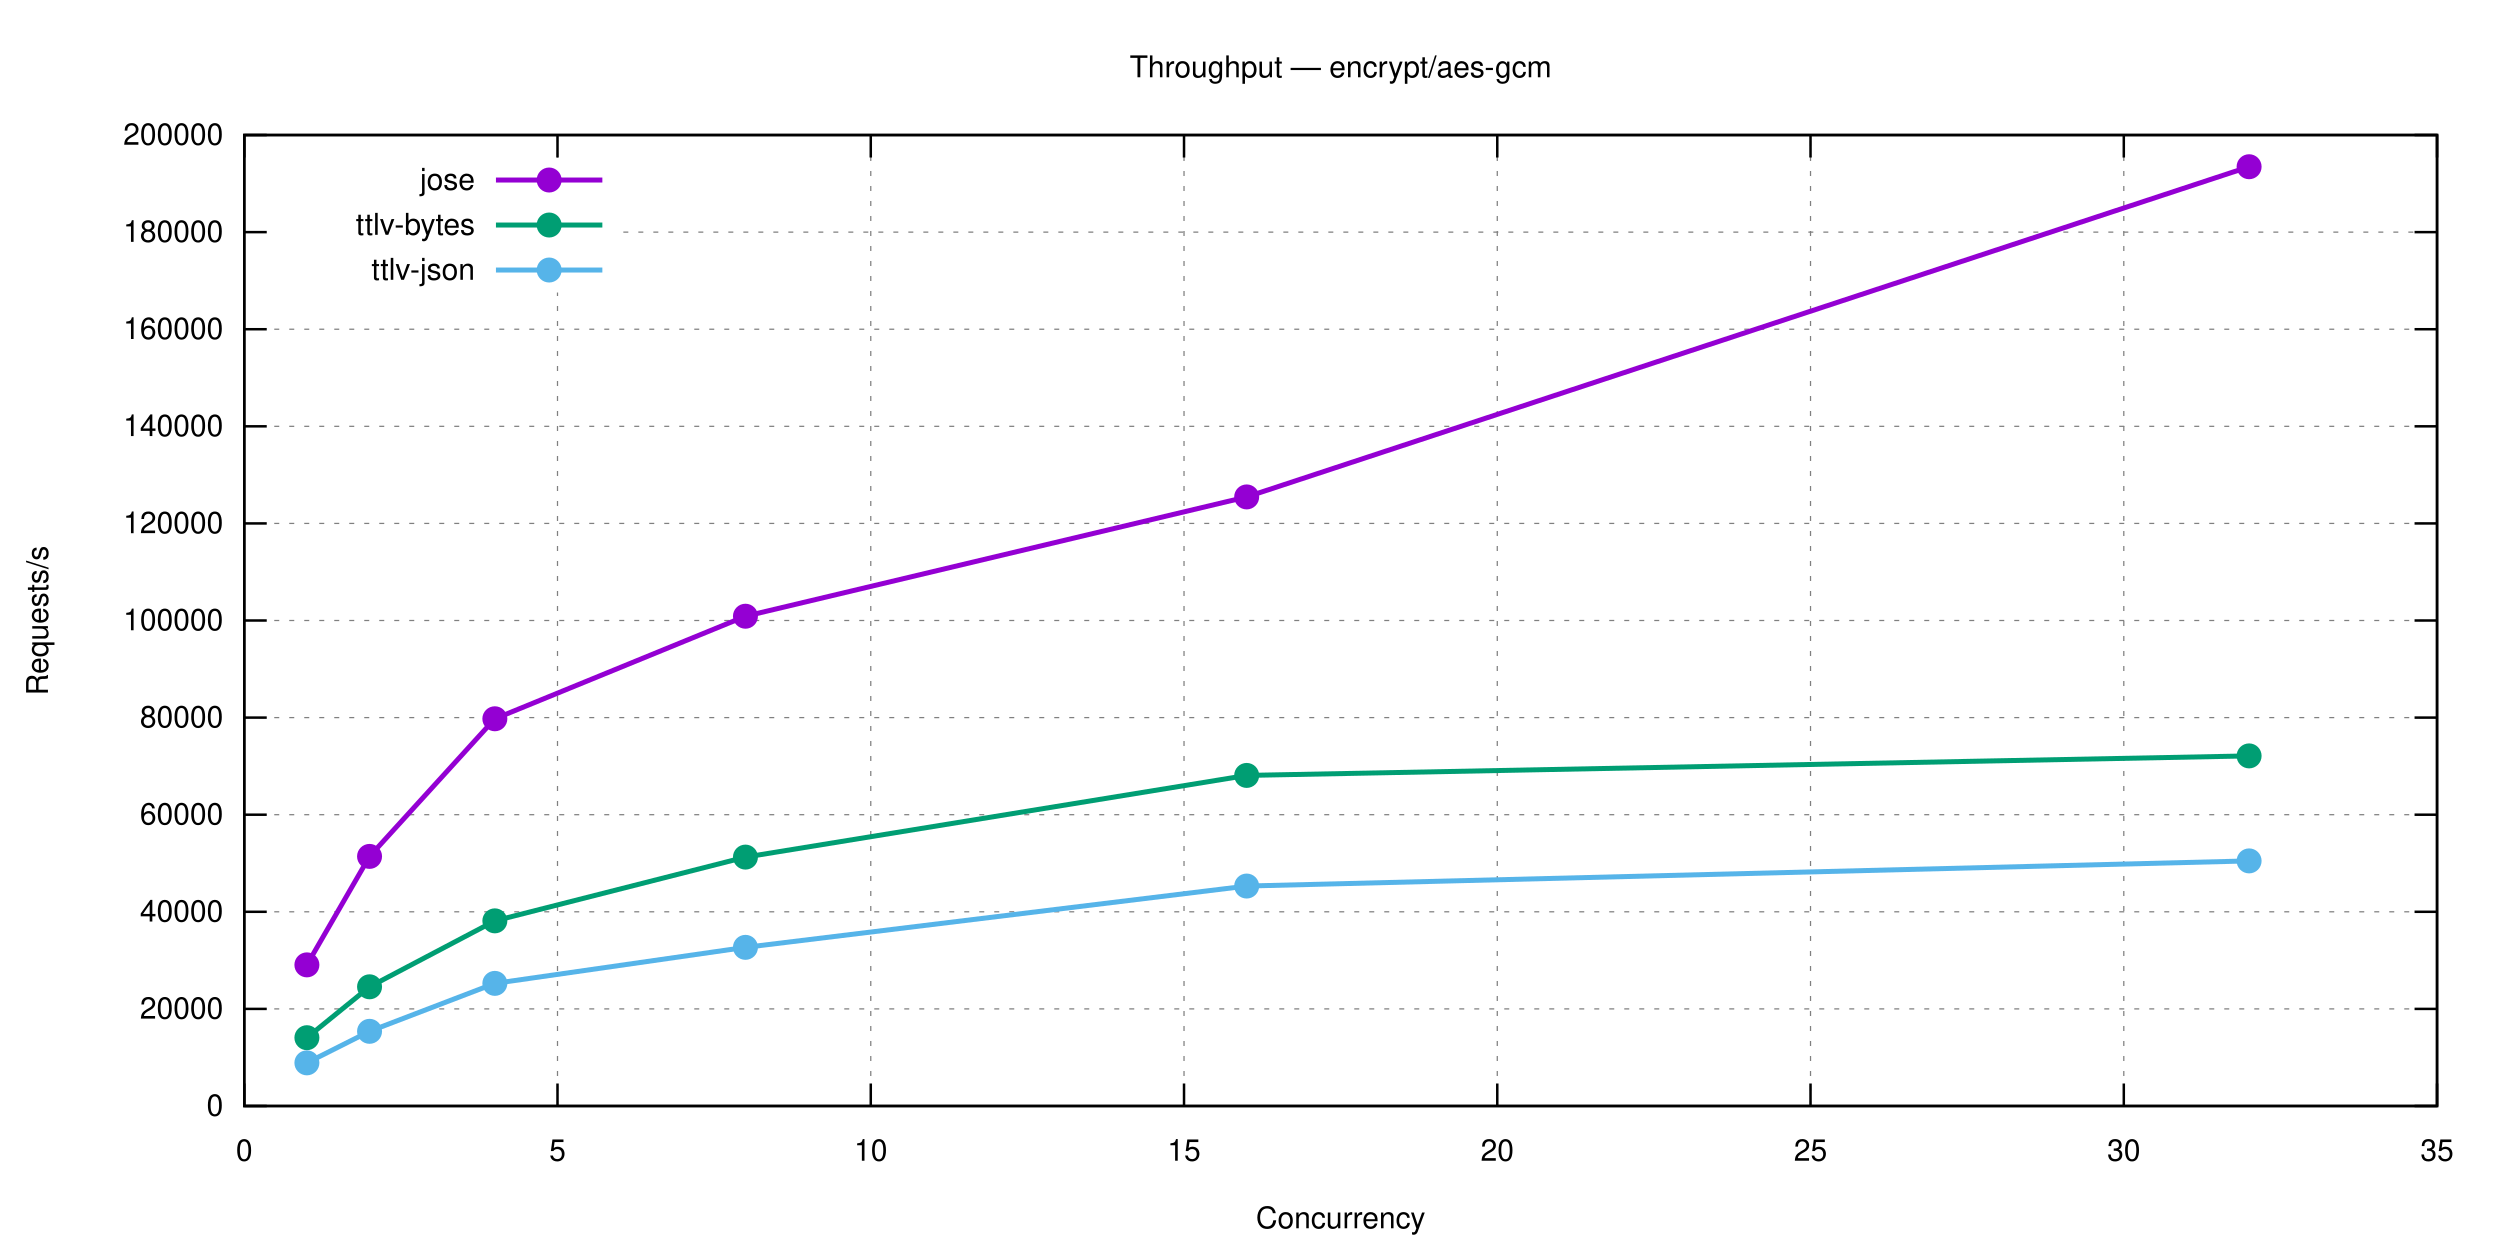
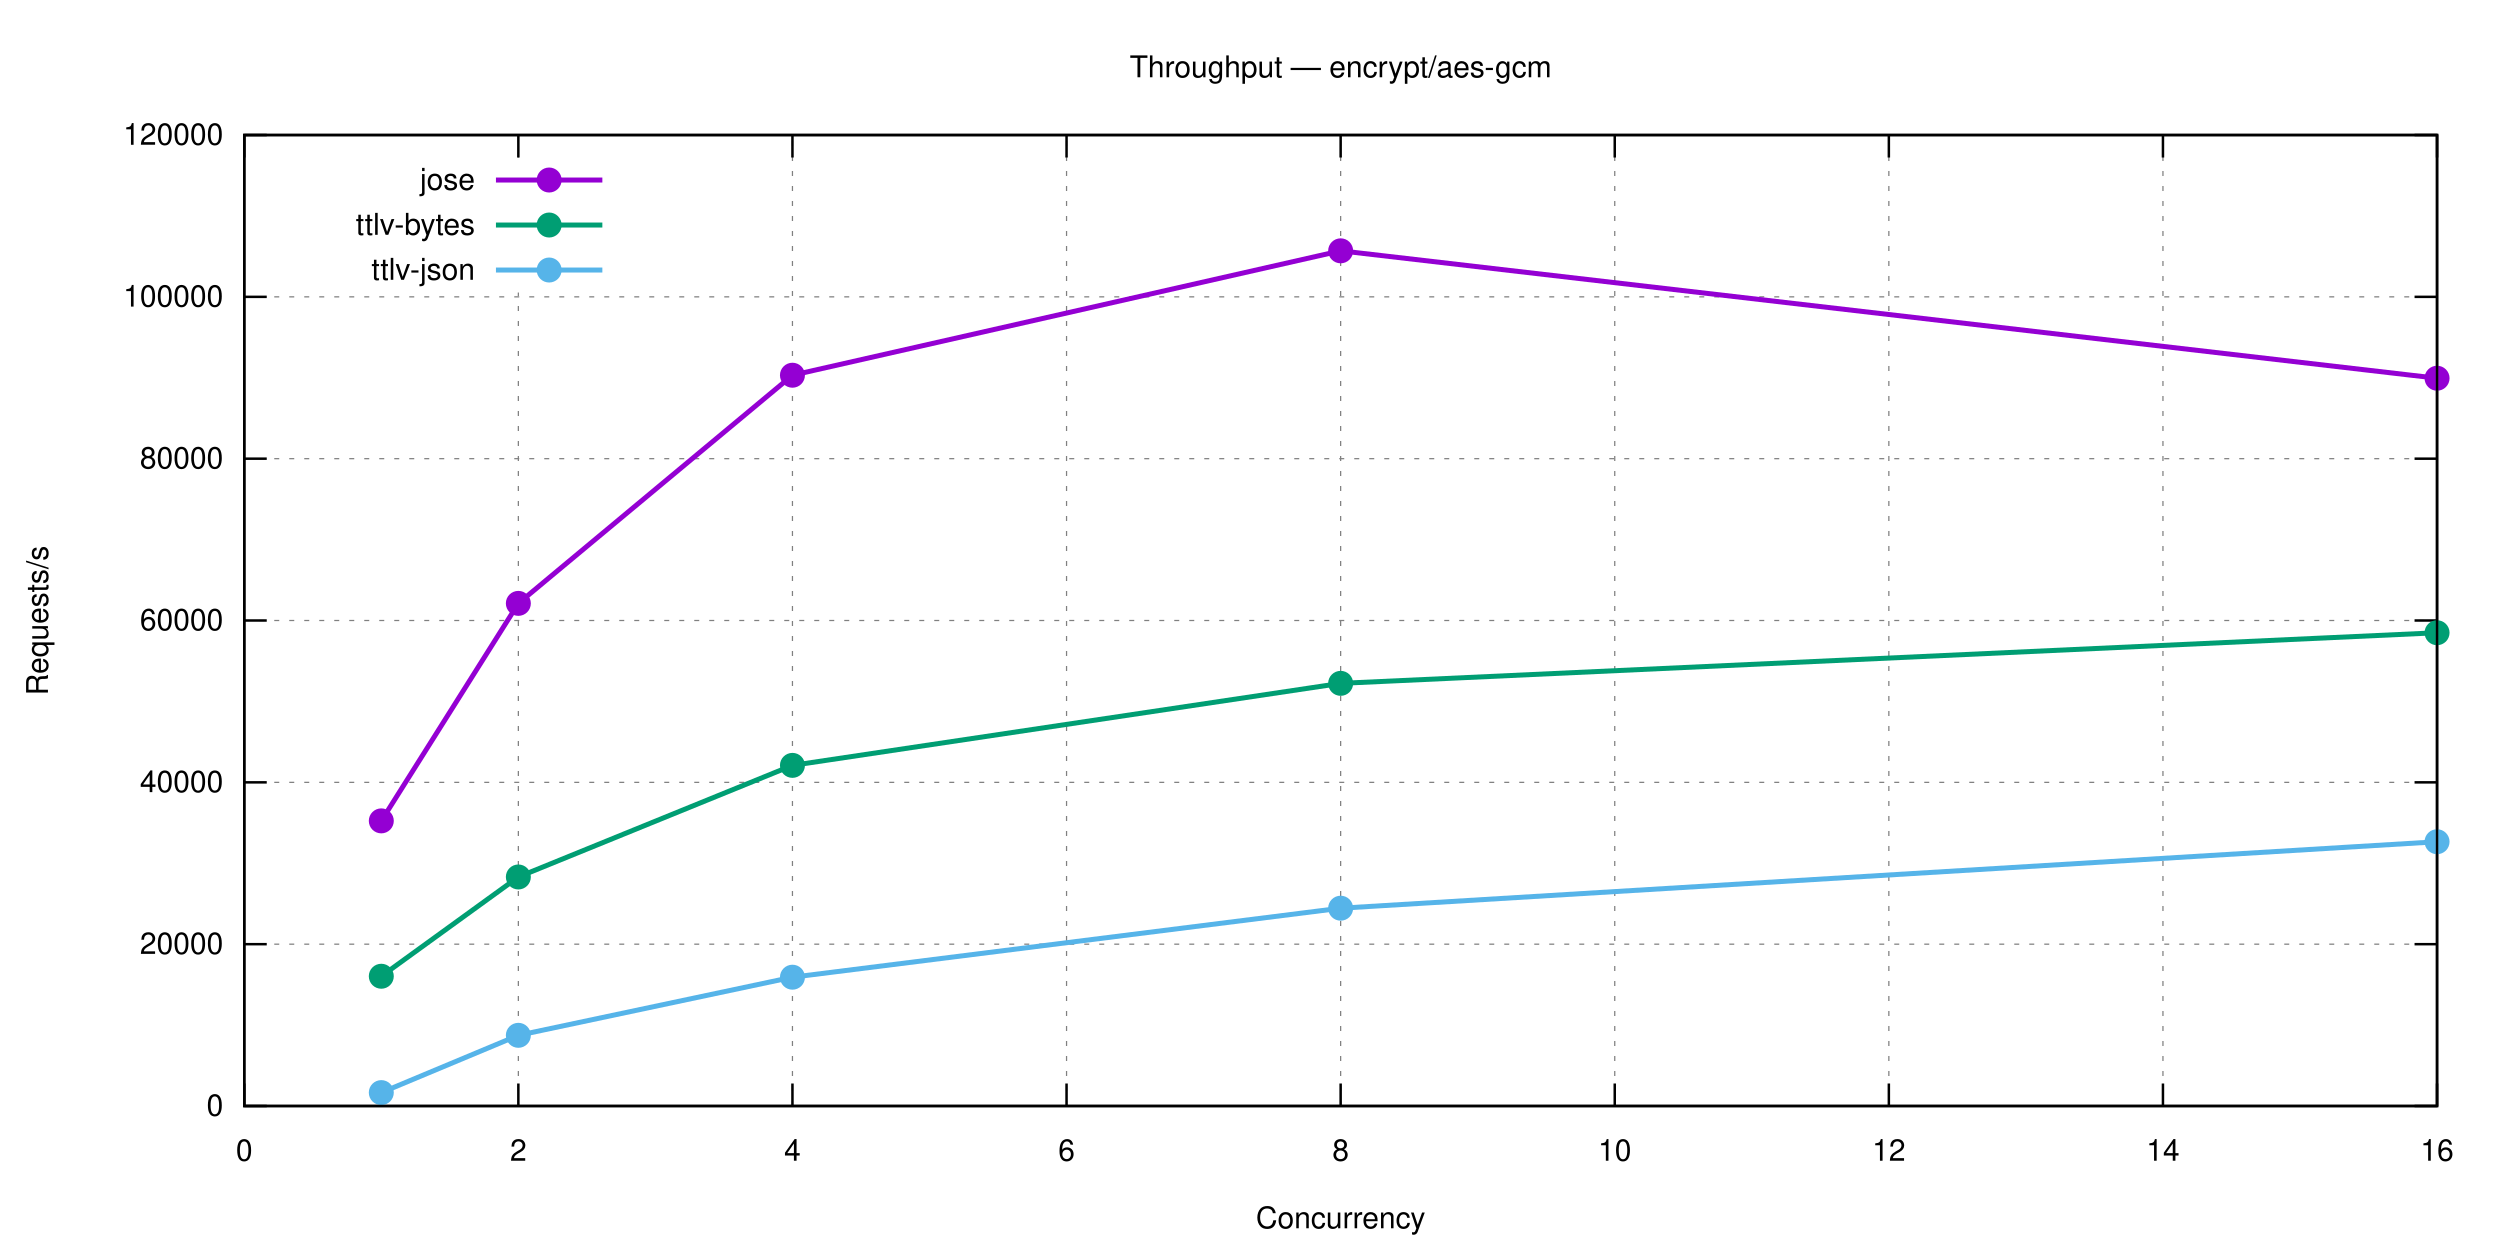
<svg xmlns="http://www.w3.org/2000/svg" xmlns:xlink="http://www.w3.org/1999/xlink" width="1000" height="500" viewBox="0 0 1000 500">
  <g id="gnuplot_canvas">
    <rect x="0" y="0" width="1000" height="500" fill="none" />
    <defs>
      <circle id="gpDot" r="0.5" stroke-width="0.5" stroke="currentColor" />
      <path id="gpPt0" stroke-width="0.222" stroke="currentColor" d="M-1,0 h2 M0,-1 v2" />
      <path id="gpPt1" stroke-width="0.222" stroke="currentColor" d="M-1,-1 L1,1 M1,-1 L-1,1" />
      <path id="gpPt2" stroke-width="0.222" stroke="currentColor" d="M-1,0 L1,0 M0,-1 L0,1 M-1,-1 L1,1 M-1,1 L1,-1" />
      <rect id="gpPt3" stroke-width="0.222" stroke="currentColor" x="-1" y="-1" width="2" height="2" />
      <rect id="gpPt4" stroke-width="0.222" stroke="currentColor" fill="currentColor" x="-1" y="-1" width="2" height="2" />
      <circle id="gpPt5" stroke-width="0.222" stroke="currentColor" cx="0" cy="0" r="1" />
      <use xlink:href="#gpPt5" id="gpPt6" fill="currentColor" stroke="none" />
      <path id="gpPt7" stroke-width="0.222" stroke="currentColor" d="M0,-1.33 L-1.33,0.67 L1.33,0.67 z" />
      <use xlink:href="#gpPt7" id="gpPt8" fill="currentColor" stroke="none" />
      <use xlink:href="#gpPt7" id="gpPt9" stroke="currentColor" transform="rotate(180)" />
      <use xlink:href="#gpPt9" id="gpPt10" fill="currentColor" stroke="none" />
      <use xlink:href="#gpPt3" id="gpPt11" stroke="currentColor" transform="rotate(45)" />
      <use xlink:href="#gpPt11" id="gpPt12" fill="currentColor" stroke="none" />
      <path id="gpPt13" stroke-width="0.222" stroke="currentColor" d="M0,1.330 L1.265,0.411 L0.782,-1.067 L-0.782,-1.076 L-1.265,0.411 z" />
      <use xlink:href="#gpPt13" id="gpPt14" fill="currentColor" stroke="none" />
      <filter id="textbox" filterUnits="objectBoundingBox" x="0" y="0" height="1" width="1">
        <feFlood flood-color="white" flood-opacity="1" result="bgnd" />
        <feComposite in="SourceGraphic" in2="bgnd" operator="atop" />
      </filter>
      <filter id="greybox" filterUnits="objectBoundingBox" x="0" y="0" height="1" width="1">
        <feFlood flood-color="lightgrey" flood-opacity="1" result="grey" />
        <feComposite in="SourceGraphic" in2="grey" operator="atop" />
      </filter>
    </defs>
    <g fill="none" color="white" stroke="currentColor" stroke-width="1.00" stroke-linecap="butt" stroke-linejoin="miter">
</g>
    <g fill="none" color="black" stroke="currentColor" stroke-width="1.00" stroke-linecap="butt" stroke-linejoin="miter">
</g>
    <g fill="none" color="black" stroke="black" stroke-width="0.50" stroke-linecap="butt" stroke-linejoin="miter">
</g>
    <g fill="none" color="gray" stroke="currentColor" stroke-width="0.50" stroke-linecap="butt" stroke-linejoin="miter">
      <path stroke="gray" stroke-dasharray="2,4" class="gridline" d="M97.70,442.40 L974.82,442.40  " />
    </g>
    <g fill="none" color="gray" stroke="gray" stroke-width="1.00" stroke-linecap="butt" stroke-linejoin="miter">
</g>
    <g fill="none" color="black" stroke="currentColor" stroke-width="1.00" stroke-linecap="butt" stroke-linejoin="miter">
      <path stroke="black" d="M97.70,442.40 L106.70,442.40 M974.82,442.40 L965.82,442.40  " />
      <g transform="translate(89.31,446.30)" stroke="none" fill="black" font-family="Helvetica" font-size="12.00" text-anchor="end">
        <text>
          <tspan font-family="Helvetica"> 0</tspan>
        </text>
      </g>
    </g>
    <g fill="none" color="black" stroke="currentColor" stroke-width="1.00" stroke-linecap="butt" stroke-linejoin="miter">
</g>
    <g fill="none" color="black" stroke="black" stroke-width="0.50" stroke-linecap="butt" stroke-linejoin="miter">
</g>
    <g fill="none" color="gray" stroke="currentColor" stroke-width="0.50" stroke-linecap="butt" stroke-linejoin="miter">
-       <path stroke="gray" stroke-dasharray="2,4" class="gridline" d="M97.70,403.56 L974.82,403.56  " />
-     </g>
-     <g fill="none" color="gray" stroke="gray" stroke-width="1.00" stroke-linecap="butt" stroke-linejoin="miter">
- </g>
-     <g fill="none" color="black" stroke="currentColor" stroke-width="1.00" stroke-linecap="butt" stroke-linejoin="miter">
-       <path stroke="black" d="M97.70,403.56 L106.70,403.56 M974.82,403.56 L965.82,403.56  " />
-       <g transform="translate(89.31,407.46)" stroke="none" fill="black" font-family="Helvetica" font-size="12.00" text-anchor="end">
+       <path stroke="gray" stroke-dasharray="2,4" class="gridline" d="M97.70,377.67 L974.82,377.67  " />
+     </g>
+     <g fill="none" color="gray" stroke="gray" stroke-width="1.00" stroke-linecap="butt" stroke-linejoin="miter">
+ </g>
+     <g fill="none" color="black" stroke="currentColor" stroke-width="1.00" stroke-linecap="butt" stroke-linejoin="miter">
+       <path stroke="black" d="M97.70,377.67 L106.70,377.67 M974.82,377.67 L965.82,377.67  " />
+       <g transform="translate(89.31,381.57)" stroke="none" fill="black" font-family="Helvetica" font-size="12.00" text-anchor="end">
        <text>
          <tspan font-family="Helvetica"> 20000</tspan>
        </text>
      </g>
    </g>
    <g fill="none" color="black" stroke="currentColor" stroke-width="1.00" stroke-linecap="butt" stroke-linejoin="miter">
</g>
    <g fill="none" color="black" stroke="black" stroke-width="0.50" stroke-linecap="butt" stroke-linejoin="miter">
</g>
    <g fill="none" color="gray" stroke="currentColor" stroke-width="0.50" stroke-linecap="butt" stroke-linejoin="miter">
-       <path stroke="gray" stroke-dasharray="2,4" class="gridline" d="M97.70,364.72 L974.82,364.72  " />
-     </g>
-     <g fill="none" color="gray" stroke="gray" stroke-width="1.00" stroke-linecap="butt" stroke-linejoin="miter">
- </g>
-     <g fill="none" color="black" stroke="currentColor" stroke-width="1.00" stroke-linecap="butt" stroke-linejoin="miter">
-       <path stroke="black" d="M97.70,364.72 L106.70,364.72 M974.82,364.72 L965.82,364.72  " />
-       <g transform="translate(89.31,368.62)" stroke="none" fill="black" font-family="Helvetica" font-size="12.00" text-anchor="end">
+       <path stroke="gray" stroke-dasharray="2,4" class="gridline" d="M97.70,312.94 L974.82,312.94  " />
+     </g>
+     <g fill="none" color="gray" stroke="gray" stroke-width="1.00" stroke-linecap="butt" stroke-linejoin="miter">
+ </g>
+     <g fill="none" color="black" stroke="currentColor" stroke-width="1.00" stroke-linecap="butt" stroke-linejoin="miter">
+       <path stroke="black" d="M97.70,312.94 L106.70,312.94 M974.82,312.94 L965.82,312.94  " />
+       <g transform="translate(89.31,316.84)" stroke="none" fill="black" font-family="Helvetica" font-size="12.00" text-anchor="end">
        <text>
          <tspan font-family="Helvetica"> 40000</tspan>
-         </text>
-       </g>
-     </g>
-     <g fill="none" color="black" stroke="currentColor" stroke-width="1.00" stroke-linecap="butt" stroke-linejoin="miter">
- </g>
-     <g fill="none" color="black" stroke="black" stroke-width="0.50" stroke-linecap="butt" stroke-linejoin="miter">
- </g>
-     <g fill="none" color="gray" stroke="currentColor" stroke-width="0.50" stroke-linecap="butt" stroke-linejoin="miter">
-       <path stroke="gray" stroke-dasharray="2,4" class="gridline" d="M97.70,325.88 L974.82,325.88  " />
-     </g>
-     <g fill="none" color="gray" stroke="gray" stroke-width="1.00" stroke-linecap="butt" stroke-linejoin="miter">
- </g>
-     <g fill="none" color="black" stroke="currentColor" stroke-width="1.00" stroke-linecap="butt" stroke-linejoin="miter">
-       <path stroke="black" d="M97.70,325.88 L106.70,325.88 M974.82,325.88 L965.82,325.88  " />
-       <g transform="translate(89.31,329.78)" stroke="none" fill="black" font-family="Helvetica" font-size="12.00" text-anchor="end">
-         <text>
-           <tspan font-family="Helvetica"> 60000</tspan>
-         </text>
-       </g>
-     </g>
-     <g fill="none" color="black" stroke="currentColor" stroke-width="1.00" stroke-linecap="butt" stroke-linejoin="miter">
- </g>
-     <g fill="none" color="black" stroke="black" stroke-width="0.50" stroke-linecap="butt" stroke-linejoin="miter">
- </g>
-     <g fill="none" color="gray" stroke="currentColor" stroke-width="0.50" stroke-linecap="butt" stroke-linejoin="miter">
-       <path stroke="gray" stroke-dasharray="2,4" class="gridline" d="M97.70,287.04 L974.82,287.04  " />
-     </g>
-     <g fill="none" color="gray" stroke="gray" stroke-width="1.00" stroke-linecap="butt" stroke-linejoin="miter">
- </g>
-     <g fill="none" color="black" stroke="currentColor" stroke-width="1.00" stroke-linecap="butt" stroke-linejoin="miter">
-       <path stroke="black" d="M97.70,287.04 L106.70,287.04 M974.82,287.04 L965.82,287.04  " />
-       <g transform="translate(89.31,290.94)" stroke="none" fill="black" font-family="Helvetica" font-size="12.00" text-anchor="end">
-         <text>
-           <tspan font-family="Helvetica"> 80000</tspan>
        </text>
      </g>
    </g>
    <g fill="none" color="black" stroke="currentColor" stroke-width="1.00" stroke-linecap="butt" stroke-linejoin="miter">
</g>
    <g fill="none" color="black" stroke="black" stroke-width="0.50" stroke-linecap="butt" stroke-linejoin="miter">
</g>
    <g fill="none" color="gray" stroke="currentColor" stroke-width="0.50" stroke-linecap="butt" stroke-linejoin="miter">
      <path stroke="gray" stroke-dasharray="2,4" class="gridline" d="M97.70,248.20 L974.82,248.20  " />
    </g>
    <g fill="none" color="gray" stroke="gray" stroke-width="1.00" stroke-linecap="butt" stroke-linejoin="miter">
</g>
    <g fill="none" color="black" stroke="currentColor" stroke-width="1.00" stroke-linecap="butt" stroke-linejoin="miter">
      <path stroke="black" d="M97.70,248.20 L106.70,248.20 M974.82,248.20 L965.82,248.20  " />
      <g transform="translate(89.31,252.10)" stroke="none" fill="black" font-family="Helvetica" font-size="12.00" text-anchor="end">
        <text>
+           <tspan font-family="Helvetica"> 60000</tspan>
+         </text>
+       </g>
+     </g>
+     <g fill="none" color="black" stroke="currentColor" stroke-width="1.00" stroke-linecap="butt" stroke-linejoin="miter">
+ </g>
+     <g fill="none" color="black" stroke="black" stroke-width="0.50" stroke-linecap="butt" stroke-linejoin="miter">
+ </g>
+     <g fill="none" color="gray" stroke="currentColor" stroke-width="0.50" stroke-linecap="butt" stroke-linejoin="miter">
+       <path stroke="gray" stroke-dasharray="2,4" class="gridline" d="M97.70,183.47 L974.82,183.47  " />
+     </g>
+     <g fill="none" color="gray" stroke="gray" stroke-width="1.00" stroke-linecap="butt" stroke-linejoin="miter">
+ </g>
+     <g fill="none" color="black" stroke="currentColor" stroke-width="1.00" stroke-linecap="butt" stroke-linejoin="miter">
+       <path stroke="black" d="M97.70,183.47 L106.70,183.47 M974.82,183.47 L965.82,183.47  " />
+       <g transform="translate(89.31,187.37)" stroke="none" fill="black" font-family="Helvetica" font-size="12.00" text-anchor="end">
+         <text>
+           <tspan font-family="Helvetica"> 80000</tspan>
+         </text>
+       </g>
+     </g>
+     <g fill="none" color="black" stroke="currentColor" stroke-width="1.00" stroke-linecap="butt" stroke-linejoin="miter">
+ </g>
+     <g fill="none" color="black" stroke="black" stroke-width="0.50" stroke-linecap="butt" stroke-linejoin="miter">
+ </g>
+     <g fill="none" color="gray" stroke="currentColor" stroke-width="0.50" stroke-linecap="butt" stroke-linejoin="miter">
+       <path stroke="gray" stroke-dasharray="2,4" class="gridline" d="M97.70,118.74 L974.82,118.74  " />
+     </g>
+     <g fill="none" color="gray" stroke="gray" stroke-width="1.00" stroke-linecap="butt" stroke-linejoin="miter">
+ </g>
+     <g fill="none" color="black" stroke="currentColor" stroke-width="1.00" stroke-linecap="butt" stroke-linejoin="miter">
+       <path stroke="black" d="M97.70,118.74 L106.70,118.74 M974.82,118.74 L965.82,118.74  " />
+       <g transform="translate(89.31,122.64)" stroke="none" fill="black" font-family="Helvetica" font-size="12.00" text-anchor="end">
+         <text>
          <tspan font-family="Helvetica"> 100000</tspan>
-         </text>
-       </g>
-     </g>
-     <g fill="none" color="black" stroke="currentColor" stroke-width="1.00" stroke-linecap="butt" stroke-linejoin="miter">
- </g>
-     <g fill="none" color="black" stroke="black" stroke-width="0.50" stroke-linecap="butt" stroke-linejoin="miter">
- </g>
-     <g fill="none" color="gray" stroke="currentColor" stroke-width="0.50" stroke-linecap="butt" stroke-linejoin="miter">
-       <path stroke="gray" stroke-dasharray="2,4" class="gridline" d="M97.70,209.37 L974.82,209.37  " />
-     </g>
-     <g fill="none" color="gray" stroke="gray" stroke-width="1.00" stroke-linecap="butt" stroke-linejoin="miter">
- </g>
-     <g fill="none" color="black" stroke="currentColor" stroke-width="1.00" stroke-linecap="butt" stroke-linejoin="miter">
-       <path stroke="black" d="M97.70,209.37 L106.70,209.37 M974.82,209.37 L965.82,209.37  " />
-       <g transform="translate(89.31,213.27)" stroke="none" fill="black" font-family="Helvetica" font-size="12.00" text-anchor="end">
-         <text>
-           <tspan font-family="Helvetica"> 120000</tspan>
-         </text>
-       </g>
-     </g>
-     <g fill="none" color="black" stroke="currentColor" stroke-width="1.00" stroke-linecap="butt" stroke-linejoin="miter">
- </g>
-     <g fill="none" color="black" stroke="black" stroke-width="0.50" stroke-linecap="butt" stroke-linejoin="miter">
- </g>
-     <g fill="none" color="gray" stroke="currentColor" stroke-width="0.50" stroke-linecap="butt" stroke-linejoin="miter">
-       <path stroke="gray" stroke-dasharray="2,4" class="gridline" d="M97.70,170.53 L974.82,170.53  " />
-     </g>
-     <g fill="none" color="gray" stroke="gray" stroke-width="1.00" stroke-linecap="butt" stroke-linejoin="miter">
- </g>
-     <g fill="none" color="black" stroke="currentColor" stroke-width="1.00" stroke-linecap="butt" stroke-linejoin="miter">
-       <path stroke="black" d="M97.70,170.53 L106.70,170.53 M974.82,170.53 L965.82,170.53  " />
-       <g transform="translate(89.31,174.43)" stroke="none" fill="black" font-family="Helvetica" font-size="12.00" text-anchor="end">
-         <text>
-           <tspan font-family="Helvetica"> 140000</tspan>
-         </text>
-       </g>
-     </g>
-     <g fill="none" color="black" stroke="currentColor" stroke-width="1.00" stroke-linecap="butt" stroke-linejoin="miter">
- </g>
-     <g fill="none" color="black" stroke="black" stroke-width="0.50" stroke-linecap="butt" stroke-linejoin="miter">
- </g>
-     <g fill="none" color="gray" stroke="currentColor" stroke-width="0.50" stroke-linecap="butt" stroke-linejoin="miter">
-       <path stroke="gray" stroke-dasharray="2,4" class="gridline" d="M97.70,131.69 L974.82,131.69  " />
-     </g>
-     <g fill="none" color="gray" stroke="gray" stroke-width="1.00" stroke-linecap="butt" stroke-linejoin="miter">
- </g>
-     <g fill="none" color="black" stroke="currentColor" stroke-width="1.00" stroke-linecap="butt" stroke-linejoin="miter">
-       <path stroke="black" d="M97.70,131.69 L106.70,131.69 M974.82,131.69 L965.82,131.69  " />
-       <g transform="translate(89.31,135.59)" stroke="none" fill="black" font-family="Helvetica" font-size="12.00" text-anchor="end">
-         <text>
-           <tspan font-family="Helvetica"> 160000</tspan>
-         </text>
-       </g>
-     </g>
-     <g fill="none" color="black" stroke="currentColor" stroke-width="1.00" stroke-linecap="butt" stroke-linejoin="miter">
- </g>
-     <g fill="none" color="black" stroke="black" stroke-width="0.50" stroke-linecap="butt" stroke-linejoin="miter">
- </g>
-     <g fill="none" color="gray" stroke="currentColor" stroke-width="0.50" stroke-linecap="butt" stroke-linejoin="miter">
-       <path stroke="gray" stroke-dasharray="2,4" class="gridline" d="M97.70,92.85 L106.09,92.85 M249.33,92.85 L974.82,92.85  " />
-     </g>
-     <g fill="none" color="gray" stroke="gray" stroke-width="1.00" stroke-linecap="butt" stroke-linejoin="miter">
- </g>
-     <g fill="none" color="black" stroke="currentColor" stroke-width="1.00" stroke-linecap="butt" stroke-linejoin="miter">
-       <path stroke="black" d="M97.70,92.85 L106.70,92.85 M974.82,92.85 L965.82,92.85  " />
-       <g transform="translate(89.31,96.75)" stroke="none" fill="black" font-family="Helvetica" font-size="12.00" text-anchor="end">
-         <text>
-           <tspan font-family="Helvetica"> 180000</tspan>
        </text>
      </g>
    </g>
    <g fill="none" color="black" stroke="currentColor" stroke-width="1.00" stroke-linecap="butt" stroke-linejoin="miter">
</g>
    <g fill="none" color="black" stroke="black" stroke-width="0.50" stroke-linecap="butt" stroke-linejoin="miter">
</g>
    <g fill="none" color="gray" stroke="currentColor" stroke-width="0.50" stroke-linecap="butt" stroke-linejoin="miter">
      <path stroke="gray" stroke-dasharray="2,4" class="gridline" d="M97.70,54.01 L974.82,54.01  " />
    </g>
    <g fill="none" color="gray" stroke="gray" stroke-width="1.00" stroke-linecap="butt" stroke-linejoin="miter">
</g>
    <g fill="none" color="black" stroke="currentColor" stroke-width="1.00" stroke-linecap="butt" stroke-linejoin="miter">
      <path stroke="black" d="M97.70,54.01 L106.70,54.01 M974.82,54.01 L965.82,54.01  " />
      <g transform="translate(89.31,57.91)" stroke="none" fill="black" font-family="Helvetica" font-size="12.00" text-anchor="end">
        <text>
-           <tspan font-family="Helvetica"> 200000</tspan>
+           <tspan font-family="Helvetica"> 120000</tspan>
        </text>
      </g>
    </g>
    <g fill="none" color="black" stroke="currentColor" stroke-width="1.00" stroke-linecap="butt" stroke-linejoin="miter">
</g>
    <g fill="none" color="black" stroke="black" stroke-width="0.50" stroke-linecap="butt" stroke-linejoin="miter">
</g>
    <g fill="none" color="gray" stroke="currentColor" stroke-width="0.50" stroke-linecap="butt" stroke-linejoin="miter">
      <path stroke="gray" stroke-dasharray="2,4" class="gridline" d="M97.70,442.40 L97.70,54.01  " />
    </g>
    <g fill="none" color="gray" stroke="gray" stroke-width="1.00" stroke-linecap="butt" stroke-linejoin="miter">
</g>
    <g fill="none" color="black" stroke="currentColor" stroke-width="1.00" stroke-linecap="butt" stroke-linejoin="miter">
      <path stroke="black" d="M97.70,442.40 L97.70,433.40 M97.70,54.01 L97.70,63.01  " />
      <g transform="translate(97.70,464.30)" stroke="none" fill="black" font-family="Helvetica" font-size="12.00" text-anchor="middle">
        <text>
          <tspan font-family="Helvetica"> 0</tspan>
        </text>
      </g>
    </g>
    <g fill="none" color="black" stroke="currentColor" stroke-width="1.00" stroke-linecap="butt" stroke-linejoin="miter">
</g>
    <g fill="none" color="black" stroke="black" stroke-width="0.50" stroke-linecap="butt" stroke-linejoin="miter">
</g>
    <g fill="none" color="gray" stroke="currentColor" stroke-width="0.50" stroke-linecap="butt" stroke-linejoin="miter">
-       <path stroke="gray" stroke-dasharray="2,4" class="gridline" d="M223.00,442.40 L223.00,117.01 M223.00,63.01 L223.00,54.01  " />
-     </g>
-     <g fill="none" color="gray" stroke="gray" stroke-width="1.00" stroke-linecap="butt" stroke-linejoin="miter">
- </g>
-     <g fill="none" color="black" stroke="currentColor" stroke-width="1.00" stroke-linecap="butt" stroke-linejoin="miter">
-       <path stroke="black" d="M223.00,442.40 L223.00,433.40 M223.00,54.01 L223.00,63.01  " />
-       <g transform="translate(223.00,464.30)" stroke="none" fill="black" font-family="Helvetica" font-size="12.00" text-anchor="middle">
-         <text>
-           <tspan font-family="Helvetica"> 5</tspan>
-         </text>
-       </g>
-     </g>
-     <g fill="none" color="black" stroke="currentColor" stroke-width="1.00" stroke-linecap="butt" stroke-linejoin="miter">
- </g>
-     <g fill="none" color="black" stroke="black" stroke-width="0.50" stroke-linecap="butt" stroke-linejoin="miter">
- </g>
-     <g fill="none" color="gray" stroke="currentColor" stroke-width="0.50" stroke-linecap="butt" stroke-linejoin="miter">
-       <path stroke="gray" stroke-dasharray="2,4" class="gridline" d="M348.31,442.40 L348.31,54.01  " />
-     </g>
-     <g fill="none" color="gray" stroke="gray" stroke-width="1.00" stroke-linecap="butt" stroke-linejoin="miter">
- </g>
-     <g fill="none" color="black" stroke="currentColor" stroke-width="1.00" stroke-linecap="butt" stroke-linejoin="miter">
-       <path stroke="black" d="M348.31,442.40 L348.31,433.40 M348.31,54.01 L348.31,63.01  " />
-       <g transform="translate(348.31,464.30)" stroke="none" fill="black" font-family="Helvetica" font-size="12.00" text-anchor="middle">
+       <path stroke="gray" stroke-dasharray="2,4" class="gridline" d="M207.34,442.40 L207.34,117.01 M207.34,63.01 L207.34,54.01  " />
+     </g>
+     <g fill="none" color="gray" stroke="gray" stroke-width="1.00" stroke-linecap="butt" stroke-linejoin="miter">
+ </g>
+     <g fill="none" color="black" stroke="currentColor" stroke-width="1.00" stroke-linecap="butt" stroke-linejoin="miter">
+       <path stroke="black" d="M207.34,442.40 L207.34,433.40 M207.34,54.01 L207.34,63.01  " />
+       <g transform="translate(207.34,464.30)" stroke="none" fill="black" font-family="Helvetica" font-size="12.00" text-anchor="middle">
+         <text>
+           <tspan font-family="Helvetica"> 2</tspan>
+         </text>
+       </g>
+     </g>
+     <g fill="none" color="black" stroke="currentColor" stroke-width="1.00" stroke-linecap="butt" stroke-linejoin="miter">
+ </g>
+     <g fill="none" color="black" stroke="black" stroke-width="0.50" stroke-linecap="butt" stroke-linejoin="miter">
+ </g>
+     <g fill="none" color="gray" stroke="currentColor" stroke-width="0.50" stroke-linecap="butt" stroke-linejoin="miter">
+       <path stroke="gray" stroke-dasharray="2,4" class="gridline" d="M316.98,442.40 L316.98,54.01  " />
+     </g>
+     <g fill="none" color="gray" stroke="gray" stroke-width="1.00" stroke-linecap="butt" stroke-linejoin="miter">
+ </g>
+     <g fill="none" color="black" stroke="currentColor" stroke-width="1.00" stroke-linecap="butt" stroke-linejoin="miter">
+       <path stroke="black" d="M316.98,442.40 L316.98,433.40 M316.98,54.01 L316.98,63.01  " />
+       <g transform="translate(316.98,464.30)" stroke="none" fill="black" font-family="Helvetica" font-size="12.00" text-anchor="middle">
+         <text>
+           <tspan font-family="Helvetica"> 4</tspan>
+         </text>
+       </g>
+     </g>
+     <g fill="none" color="black" stroke="currentColor" stroke-width="1.00" stroke-linecap="butt" stroke-linejoin="miter">
+ </g>
+     <g fill="none" color="black" stroke="black" stroke-width="0.50" stroke-linecap="butt" stroke-linejoin="miter">
+ </g>
+     <g fill="none" color="gray" stroke="currentColor" stroke-width="0.50" stroke-linecap="butt" stroke-linejoin="miter">
+       <path stroke="gray" stroke-dasharray="2,4" class="gridline" d="M426.62,442.40 L426.62,54.01  " />
+     </g>
+     <g fill="none" color="gray" stroke="gray" stroke-width="1.00" stroke-linecap="butt" stroke-linejoin="miter">
+ </g>
+     <g fill="none" color="black" stroke="currentColor" stroke-width="1.00" stroke-linecap="butt" stroke-linejoin="miter">
+       <path stroke="black" d="M426.62,442.40 L426.62,433.40 M426.62,54.01 L426.62,63.01  " />
+       <g transform="translate(426.62,464.30)" stroke="none" fill="black" font-family="Helvetica" font-size="12.00" text-anchor="middle">
+         <text>
+           <tspan font-family="Helvetica"> 6</tspan>
+         </text>
+       </g>
+     </g>
+     <g fill="none" color="black" stroke="currentColor" stroke-width="1.00" stroke-linecap="butt" stroke-linejoin="miter">
+ </g>
+     <g fill="none" color="black" stroke="black" stroke-width="0.50" stroke-linecap="butt" stroke-linejoin="miter">
+ </g>
+     <g fill="none" color="gray" stroke="currentColor" stroke-width="0.50" stroke-linecap="butt" stroke-linejoin="miter">
+       <path stroke="gray" stroke-dasharray="2,4" class="gridline" d="M536.26,442.40 L536.26,54.01  " />
+     </g>
+     <g fill="none" color="gray" stroke="gray" stroke-width="1.00" stroke-linecap="butt" stroke-linejoin="miter">
+ </g>
+     <g fill="none" color="black" stroke="currentColor" stroke-width="1.00" stroke-linecap="butt" stroke-linejoin="miter">
+       <path stroke="black" d="M536.26,442.40 L536.26,433.40 M536.26,54.01 L536.26,63.01  " />
+       <g transform="translate(536.26,464.30)" stroke="none" fill="black" font-family="Helvetica" font-size="12.00" text-anchor="middle">
+         <text>
+           <tspan font-family="Helvetica"> 8</tspan>
+         </text>
+       </g>
+     </g>
+     <g fill="none" color="black" stroke="currentColor" stroke-width="1.00" stroke-linecap="butt" stroke-linejoin="miter">
+ </g>
+     <g fill="none" color="black" stroke="black" stroke-width="0.50" stroke-linecap="butt" stroke-linejoin="miter">
+ </g>
+     <g fill="none" color="gray" stroke="currentColor" stroke-width="0.50" stroke-linecap="butt" stroke-linejoin="miter">
+       <path stroke="gray" stroke-dasharray="2,4" class="gridline" d="M645.90,442.40 L645.90,54.01  " />
+     </g>
+     <g fill="none" color="gray" stroke="gray" stroke-width="1.00" stroke-linecap="butt" stroke-linejoin="miter">
+ </g>
+     <g fill="none" color="black" stroke="currentColor" stroke-width="1.00" stroke-linecap="butt" stroke-linejoin="miter">
+       <path stroke="black" d="M645.90,442.40 L645.90,433.40 M645.90,54.01 L645.90,63.01  " />
+       <g transform="translate(645.90,464.30)" stroke="none" fill="black" font-family="Helvetica" font-size="12.00" text-anchor="middle">
        <text>
          <tspan font-family="Helvetica"> 10</tspan>
        </text>
      </g>
    </g>
    <g fill="none" color="black" stroke="currentColor" stroke-width="1.00" stroke-linecap="butt" stroke-linejoin="miter">
</g>
    <g fill="none" color="black" stroke="black" stroke-width="0.50" stroke-linecap="butt" stroke-linejoin="miter">
</g>
    <g fill="none" color="gray" stroke="currentColor" stroke-width="0.50" stroke-linecap="butt" stroke-linejoin="miter">
-       <path stroke="gray" stroke-dasharray="2,4" class="gridline" d="M473.61,442.40 L473.61,54.01  " />
-     </g>
-     <g fill="none" color="gray" stroke="gray" stroke-width="1.00" stroke-linecap="butt" stroke-linejoin="miter">
- </g>
-     <g fill="none" color="black" stroke="currentColor" stroke-width="1.00" stroke-linecap="butt" stroke-linejoin="miter">
-       <path stroke="black" d="M473.61,442.40 L473.61,433.40 M473.61,54.01 L473.61,63.01  " />
-       <g transform="translate(473.61,464.30)" stroke="none" fill="black" font-family="Helvetica" font-size="12.00" text-anchor="middle">
-         <text>
-           <tspan font-family="Helvetica"> 15</tspan>
-         </text>
-       </g>
-     </g>
-     <g fill="none" color="black" stroke="currentColor" stroke-width="1.00" stroke-linecap="butt" stroke-linejoin="miter">
- </g>
-     <g fill="none" color="black" stroke="black" stroke-width="0.50" stroke-linecap="butt" stroke-linejoin="miter">
- </g>
-     <g fill="none" color="gray" stroke="currentColor" stroke-width="0.50" stroke-linecap="butt" stroke-linejoin="miter">
-       <path stroke="gray" stroke-dasharray="2,4" class="gridline" d="M598.91,442.40 L598.91,54.01  " />
-     </g>
-     <g fill="none" color="gray" stroke="gray" stroke-width="1.00" stroke-linecap="butt" stroke-linejoin="miter">
- </g>
-     <g fill="none" color="black" stroke="currentColor" stroke-width="1.00" stroke-linecap="butt" stroke-linejoin="miter">
-       <path stroke="black" d="M598.91,442.40 L598.91,433.40 M598.91,54.01 L598.91,63.01  " />
-       <g transform="translate(598.91,464.30)" stroke="none" fill="black" font-family="Helvetica" font-size="12.00" text-anchor="middle">
-         <text>
-           <tspan font-family="Helvetica"> 20</tspan>
-         </text>
-       </g>
-     </g>
-     <g fill="none" color="black" stroke="currentColor" stroke-width="1.00" stroke-linecap="butt" stroke-linejoin="miter">
- </g>
-     <g fill="none" color="black" stroke="black" stroke-width="0.50" stroke-linecap="butt" stroke-linejoin="miter">
- </g>
-     <g fill="none" color="gray" stroke="currentColor" stroke-width="0.50" stroke-linecap="butt" stroke-linejoin="miter">
-       <path stroke="gray" stroke-dasharray="2,4" class="gridline" d="M724.21,442.40 L724.21,54.01  " />
-     </g>
-     <g fill="none" color="gray" stroke="gray" stroke-width="1.00" stroke-linecap="butt" stroke-linejoin="miter">
- </g>
-     <g fill="none" color="black" stroke="currentColor" stroke-width="1.00" stroke-linecap="butt" stroke-linejoin="miter">
-       <path stroke="black" d="M724.21,442.40 L724.21,433.40 M724.21,54.01 L724.21,63.01  " />
-       <g transform="translate(724.21,464.30)" stroke="none" fill="black" font-family="Helvetica" font-size="12.00" text-anchor="middle">
-         <text>
-           <tspan font-family="Helvetica"> 25</tspan>
-         </text>
-       </g>
-     </g>
-     <g fill="none" color="black" stroke="currentColor" stroke-width="1.00" stroke-linecap="butt" stroke-linejoin="miter">
- </g>
-     <g fill="none" color="black" stroke="black" stroke-width="0.50" stroke-linecap="butt" stroke-linejoin="miter">
- </g>
-     <g fill="none" color="gray" stroke="currentColor" stroke-width="0.50" stroke-linecap="butt" stroke-linejoin="miter">
-       <path stroke="gray" stroke-dasharray="2,4" class="gridline" d="M849.52,442.40 L849.52,54.01  " />
-     </g>
-     <g fill="none" color="gray" stroke="gray" stroke-width="1.00" stroke-linecap="butt" stroke-linejoin="miter">
- </g>
-     <g fill="none" color="black" stroke="currentColor" stroke-width="1.00" stroke-linecap="butt" stroke-linejoin="miter">
-       <path stroke="black" d="M849.52,442.40 L849.52,433.40 M849.52,54.01 L849.52,63.01  " />
-       <g transform="translate(849.52,464.30)" stroke="none" fill="black" font-family="Helvetica" font-size="12.00" text-anchor="middle">
-         <text>
-           <tspan font-family="Helvetica"> 30</tspan>
+       <path stroke="gray" stroke-dasharray="2,4" class="gridline" d="M755.54,442.40 L755.54,54.01  " />
+     </g>
+     <g fill="none" color="gray" stroke="gray" stroke-width="1.00" stroke-linecap="butt" stroke-linejoin="miter">
+ </g>
+     <g fill="none" color="black" stroke="currentColor" stroke-width="1.00" stroke-linecap="butt" stroke-linejoin="miter">
+       <path stroke="black" d="M755.54,442.40 L755.54,433.40 M755.54,54.01 L755.54,63.01  " />
+       <g transform="translate(755.54,464.30)" stroke="none" fill="black" font-family="Helvetica" font-size="12.00" text-anchor="middle">
+         <text>
+           <tspan font-family="Helvetica"> 12</tspan>
+         </text>
+       </g>
+     </g>
+     <g fill="none" color="black" stroke="currentColor" stroke-width="1.00" stroke-linecap="butt" stroke-linejoin="miter">
+ </g>
+     <g fill="none" color="black" stroke="black" stroke-width="0.50" stroke-linecap="butt" stroke-linejoin="miter">
+ </g>
+     <g fill="none" color="gray" stroke="currentColor" stroke-width="0.50" stroke-linecap="butt" stroke-linejoin="miter">
+       <path stroke="gray" stroke-dasharray="2,4" class="gridline" d="M865.18,442.40 L865.18,54.01  " />
+     </g>
+     <g fill="none" color="gray" stroke="gray" stroke-width="1.00" stroke-linecap="butt" stroke-linejoin="miter">
+ </g>
+     <g fill="none" color="black" stroke="currentColor" stroke-width="1.00" stroke-linecap="butt" stroke-linejoin="miter">
+       <path stroke="black" d="M865.18,442.40 L865.18,433.40 M865.18,54.01 L865.18,63.01  " />
+       <g transform="translate(865.18,464.30)" stroke="none" fill="black" font-family="Helvetica" font-size="12.00" text-anchor="middle">
+         <text>
+           <tspan font-family="Helvetica"> 14</tspan>
        </text>
      </g>
    </g>
    <g fill="none" color="black" stroke="currentColor" stroke-width="1.00" stroke-linecap="butt" stroke-linejoin="miter">
</g>
    <g fill="none" color="black" stroke="black" stroke-width="0.50" stroke-linecap="butt" stroke-linejoin="miter">
</g>
    <g fill="none" color="gray" stroke="currentColor" stroke-width="0.50" stroke-linecap="butt" stroke-linejoin="miter">
      <path stroke="gray" stroke-dasharray="2,4" class="gridline" d="M974.82,442.40 L974.82,54.01  " />
    </g>
    <g fill="none" color="gray" stroke="gray" stroke-width="1.00" stroke-linecap="butt" stroke-linejoin="miter">
</g>
    <g fill="none" color="black" stroke="currentColor" stroke-width="1.00" stroke-linecap="butt" stroke-linejoin="miter">
      <path stroke="black" d="M974.82,442.40 L974.82,433.40 M974.82,54.01 L974.82,63.01  " />
      <g transform="translate(974.82,464.30)" stroke="none" fill="black" font-family="Helvetica" font-size="12.00" text-anchor="middle">
        <text>
-           <tspan font-family="Helvetica"> 35</tspan>
+           <tspan font-family="Helvetica"> 16</tspan>
        </text>
      </g>
    </g>
    <g fill="none" color="black" stroke="currentColor" stroke-width="1.00" stroke-linecap="butt" stroke-linejoin="miter">
</g>
    <g fill="none" color="black" stroke="currentColor" stroke-width="1.00" stroke-linecap="butt" stroke-linejoin="miter">
      <path stroke="black" d="M97.70,54.01 L97.70,442.40 L974.82,442.40 L974.82,54.01 L97.70,54.01 Z  " />
    </g>
    <g fill="none" color="black" stroke="currentColor" stroke-width="1.00" stroke-linecap="butt" stroke-linejoin="miter">
</g>
    <g id="gnuplot_plot_1">
      <g fill="none" color="white" stroke="black" stroke-width="2.00" stroke-linecap="butt" stroke-linejoin="miter">
</g>
      <g fill="none" color="black" stroke="currentColor" stroke-width="2.00" stroke-linecap="butt" stroke-linejoin="miter">
        <g transform="translate(189.99,75.91)" stroke="none" fill="black" font-family="Helvetica" font-size="12.00" text-anchor="end">
          <text>
            <tspan font-family="Helvetica">jose</tspan>
          </text>
        </g>
      </g>
      <g fill="none" color="black" stroke="currentColor" stroke-width="2.00" stroke-linecap="butt" stroke-linejoin="miter">
-         <path stroke="rgb(148,   0, 211)" d="M198.38,72.01 L240.94,72.01 M122.76,385.95 L147.82,342.56 L197.94,287.51 L298.18,246.49 L498.67,198.77 L899.64,66.69          " />
-         <use xlink:href="#gpPt6" transform="translate(122.76,385.95) scale(4.50)" color="rgb(148,   0, 211)" />
-         <use xlink:href="#gpPt6" transform="translate(147.82,342.56) scale(4.50)" color="rgb(148,   0, 211)" />
-         <use xlink:href="#gpPt6" transform="translate(197.94,287.51) scale(4.50)" color="rgb(148,   0, 211)" />
-         <use xlink:href="#gpPt6" transform="translate(298.18,246.49) scale(4.50)" color="rgb(148,   0, 211)" />
-         <use xlink:href="#gpPt6" transform="translate(498.67,198.77) scale(4.50)" color="rgb(148,   0, 211)" />
-         <use xlink:href="#gpPt6" transform="translate(899.64,66.69) scale(4.50)" color="rgb(148,   0, 211)" />
+         <path stroke="rgb(148,   0, 211)" d="M198.38,72.01 L240.94,72.01 M152.52,328.35 L207.34,241.35 L316.98,150.09 L536.26,100.33 L974.82,151.29  " />
+         <use xlink:href="#gpPt6" transform="translate(152.52,328.35) scale(4.50)" color="rgb(148,   0, 211)" />
+         <use xlink:href="#gpPt6" transform="translate(207.34,241.35) scale(4.50)" color="rgb(148,   0, 211)" />
+         <use xlink:href="#gpPt6" transform="translate(316.98,150.09) scale(4.50)" color="rgb(148,   0, 211)" />
+         <use xlink:href="#gpPt6" transform="translate(536.26,100.33) scale(4.50)" color="rgb(148,   0, 211)" />
+         <use xlink:href="#gpPt6" transform="translate(974.82,151.29) scale(4.50)" color="rgb(148,   0, 211)" />
        <use xlink:href="#gpPt6" transform="translate(219.66,72.01) scale(4.50)" color="rgb(148,   0, 211)" />
      </g>
    </g>
    <g id="gnuplot_plot_2">
      <g fill="none" color="black" stroke="currentColor" stroke-width="2.00" stroke-linecap="butt" stroke-linejoin="miter">
        <g transform="translate(189.99,93.91)" stroke="none" fill="black" font-family="Helvetica" font-size="12.00" text-anchor="end">
          <text>
            <tspan font-family="Helvetica">ttlv-bytes</tspan>
          </text>
        </g>
      </g>
      <g fill="none" color="black" stroke="currentColor" stroke-width="2.00" stroke-linecap="butt" stroke-linejoin="miter">
-         <path stroke="rgb(  0, 158, 115)" d="M198.38,90.01 L240.94,90.01 M122.76,415.08 L147.82,394.72 L197.94,368.34 L298.18,342.84 L498.67,310.17 L899.64,302.36          " />
-         <use xlink:href="#gpPt6" transform="translate(122.76,415.08) scale(4.50)" color="rgb(  0, 158, 115)" />
-         <use xlink:href="#gpPt6" transform="translate(147.82,394.72) scale(4.50)" color="rgb(  0, 158, 115)" />
-         <use xlink:href="#gpPt6" transform="translate(197.94,368.34) scale(4.50)" color="rgb(  0, 158, 115)" />
-         <use xlink:href="#gpPt6" transform="translate(298.18,342.84) scale(4.50)" color="rgb(  0, 158, 115)" />
-         <use xlink:href="#gpPt6" transform="translate(498.67,310.17) scale(4.50)" color="rgb(  0, 158, 115)" />
-         <use xlink:href="#gpPt6" transform="translate(899.64,302.36) scale(4.50)" color="rgb(  0, 158, 115)" />
+         <path stroke="rgb(  0, 158, 115)" d="M198.38,90.01 L240.94,90.01 M152.52,390.50 L207.34,350.79 L316.98,306.15 L536.26,273.34 L974.82,253.09  " />
+         <use xlink:href="#gpPt6" transform="translate(152.52,390.50) scale(4.50)" color="rgb(  0, 158, 115)" />
+         <use xlink:href="#gpPt6" transform="translate(207.34,350.79) scale(4.50)" color="rgb(  0, 158, 115)" />
+         <use xlink:href="#gpPt6" transform="translate(316.98,306.15) scale(4.50)" color="rgb(  0, 158, 115)" />
+         <use xlink:href="#gpPt6" transform="translate(536.26,273.34) scale(4.50)" color="rgb(  0, 158, 115)" />
+         <use xlink:href="#gpPt6" transform="translate(974.82,253.09) scale(4.50)" color="rgb(  0, 158, 115)" />
        <use xlink:href="#gpPt6" transform="translate(219.66,90.01) scale(4.50)" color="rgb(  0, 158, 115)" />
      </g>
    </g>
    <g id="gnuplot_plot_3">
      <g fill="none" color="black" stroke="currentColor" stroke-width="2.00" stroke-linecap="butt" stroke-linejoin="miter">
        <g transform="translate(189.99,111.91)" stroke="none" fill="black" font-family="Helvetica" font-size="12.00" text-anchor="end">
          <text>
            <tspan font-family="Helvetica">ttlv-json</tspan>
          </text>
        </g>
      </g>
      <g fill="none" color="black" stroke="currentColor" stroke-width="2.00" stroke-linecap="butt" stroke-linejoin="miter">
-         <path stroke="rgb( 86, 180, 233)" d="M198.38,108.01 L240.94,108.01 M122.76,425.14 L147.82,412.53 L197.94,393.35 L298.18,378.94 L498.67,354.42 L899.64,344.36          " />
-         <use xlink:href="#gpPt6" transform="translate(122.76,425.14) scale(4.50)" color="rgb( 86, 180, 233)" />
-         <use xlink:href="#gpPt6" transform="translate(147.82,412.53) scale(4.50)" color="rgb( 86, 180, 233)" />
-         <use xlink:href="#gpPt6" transform="translate(197.94,393.35) scale(4.50)" color="rgb( 86, 180, 233)" />
-         <use xlink:href="#gpPt6" transform="translate(298.18,378.94) scale(4.50)" color="rgb( 86, 180, 233)" />
-         <use xlink:href="#gpPt6" transform="translate(498.67,354.42) scale(4.50)" color="rgb( 86, 180, 233)" />
-         <use xlink:href="#gpPt6" transform="translate(899.64,344.36) scale(4.50)" color="rgb( 86, 180, 233)" />
+         <path stroke="rgb( 86, 180, 233)" d="M198.38,108.01 L240.94,108.01 M152.52,437.04 L207.34,414.13 L316.98,390.88 L536.26,363.28 L974.82,336.69  " />
+         <use xlink:href="#gpPt6" transform="translate(152.52,437.04) scale(4.50)" color="rgb( 86, 180, 233)" />
+         <use xlink:href="#gpPt6" transform="translate(207.34,414.13) scale(4.50)" color="rgb( 86, 180, 233)" />
+         <use xlink:href="#gpPt6" transform="translate(316.98,390.88) scale(4.50)" color="rgb( 86, 180, 233)" />
+         <use xlink:href="#gpPt6" transform="translate(536.26,363.28) scale(4.50)" color="rgb( 86, 180, 233)" />
+         <use xlink:href="#gpPt6" transform="translate(974.82,336.69) scale(4.50)" color="rgb( 86, 180, 233)" />
        <use xlink:href="#gpPt6" transform="translate(219.66,108.01) scale(4.50)" color="rgb( 86, 180, 233)" />
      </g>
    </g>
    <g fill="none" color="black" stroke="currentColor" stroke-width="2.00" stroke-linecap="butt" stroke-linejoin="miter">
</g>
    <g fill="none" color="black" stroke="black" stroke-width="1.00" stroke-linecap="butt" stroke-linejoin="miter">
</g>
    <g fill="none" color="black" stroke="currentColor" stroke-width="1.00" stroke-linecap="butt" stroke-linejoin="miter">
      <path stroke="black" d="M97.70,54.01 L97.70,442.40 L974.82,442.40 L974.82,54.01 L97.70,54.01 Z  " />
      <g transform="translate(19.18,248.21) rotate(270.00)" stroke="none" fill="black" font-family="Helvetica" font-size="12.00" text-anchor="middle">
        <text>
          <tspan font-family="Helvetica">Requests/s</tspan>
        </text>
      </g>
    </g>
    <g fill="none" color="black" stroke="currentColor" stroke-width="1.00" stroke-linecap="butt" stroke-linejoin="miter">
      <g transform="translate(536.26,491.30)" stroke="none" fill="black" font-family="Helvetica" font-size="12.00" text-anchor="middle">
        <text>
          <tspan font-family="Helvetica">Concurrency</tspan>
        </text>
      </g>
    </g>
    <g fill="none" color="black" stroke="currentColor" stroke-width="1.00" stroke-linecap="butt" stroke-linejoin="miter">
</g>
    <g fill="none" color="black" stroke="currentColor" stroke-width="1.00" stroke-linecap="butt" stroke-linejoin="miter">
      <g transform="translate(536.26,30.91)" stroke="none" fill="black" font-family="Helvetica" font-size="12.00" text-anchor="middle">
        <text>
          <tspan font-family="Helvetica">Throughput — encrypt/aes-gcm</tspan>
        </text>
      </g>
    </g>
    <g fill="none" color="black" stroke="currentColor" stroke-width="1.00" stroke-linecap="butt" stroke-linejoin="miter">
</g>
  </g>
</svg>
